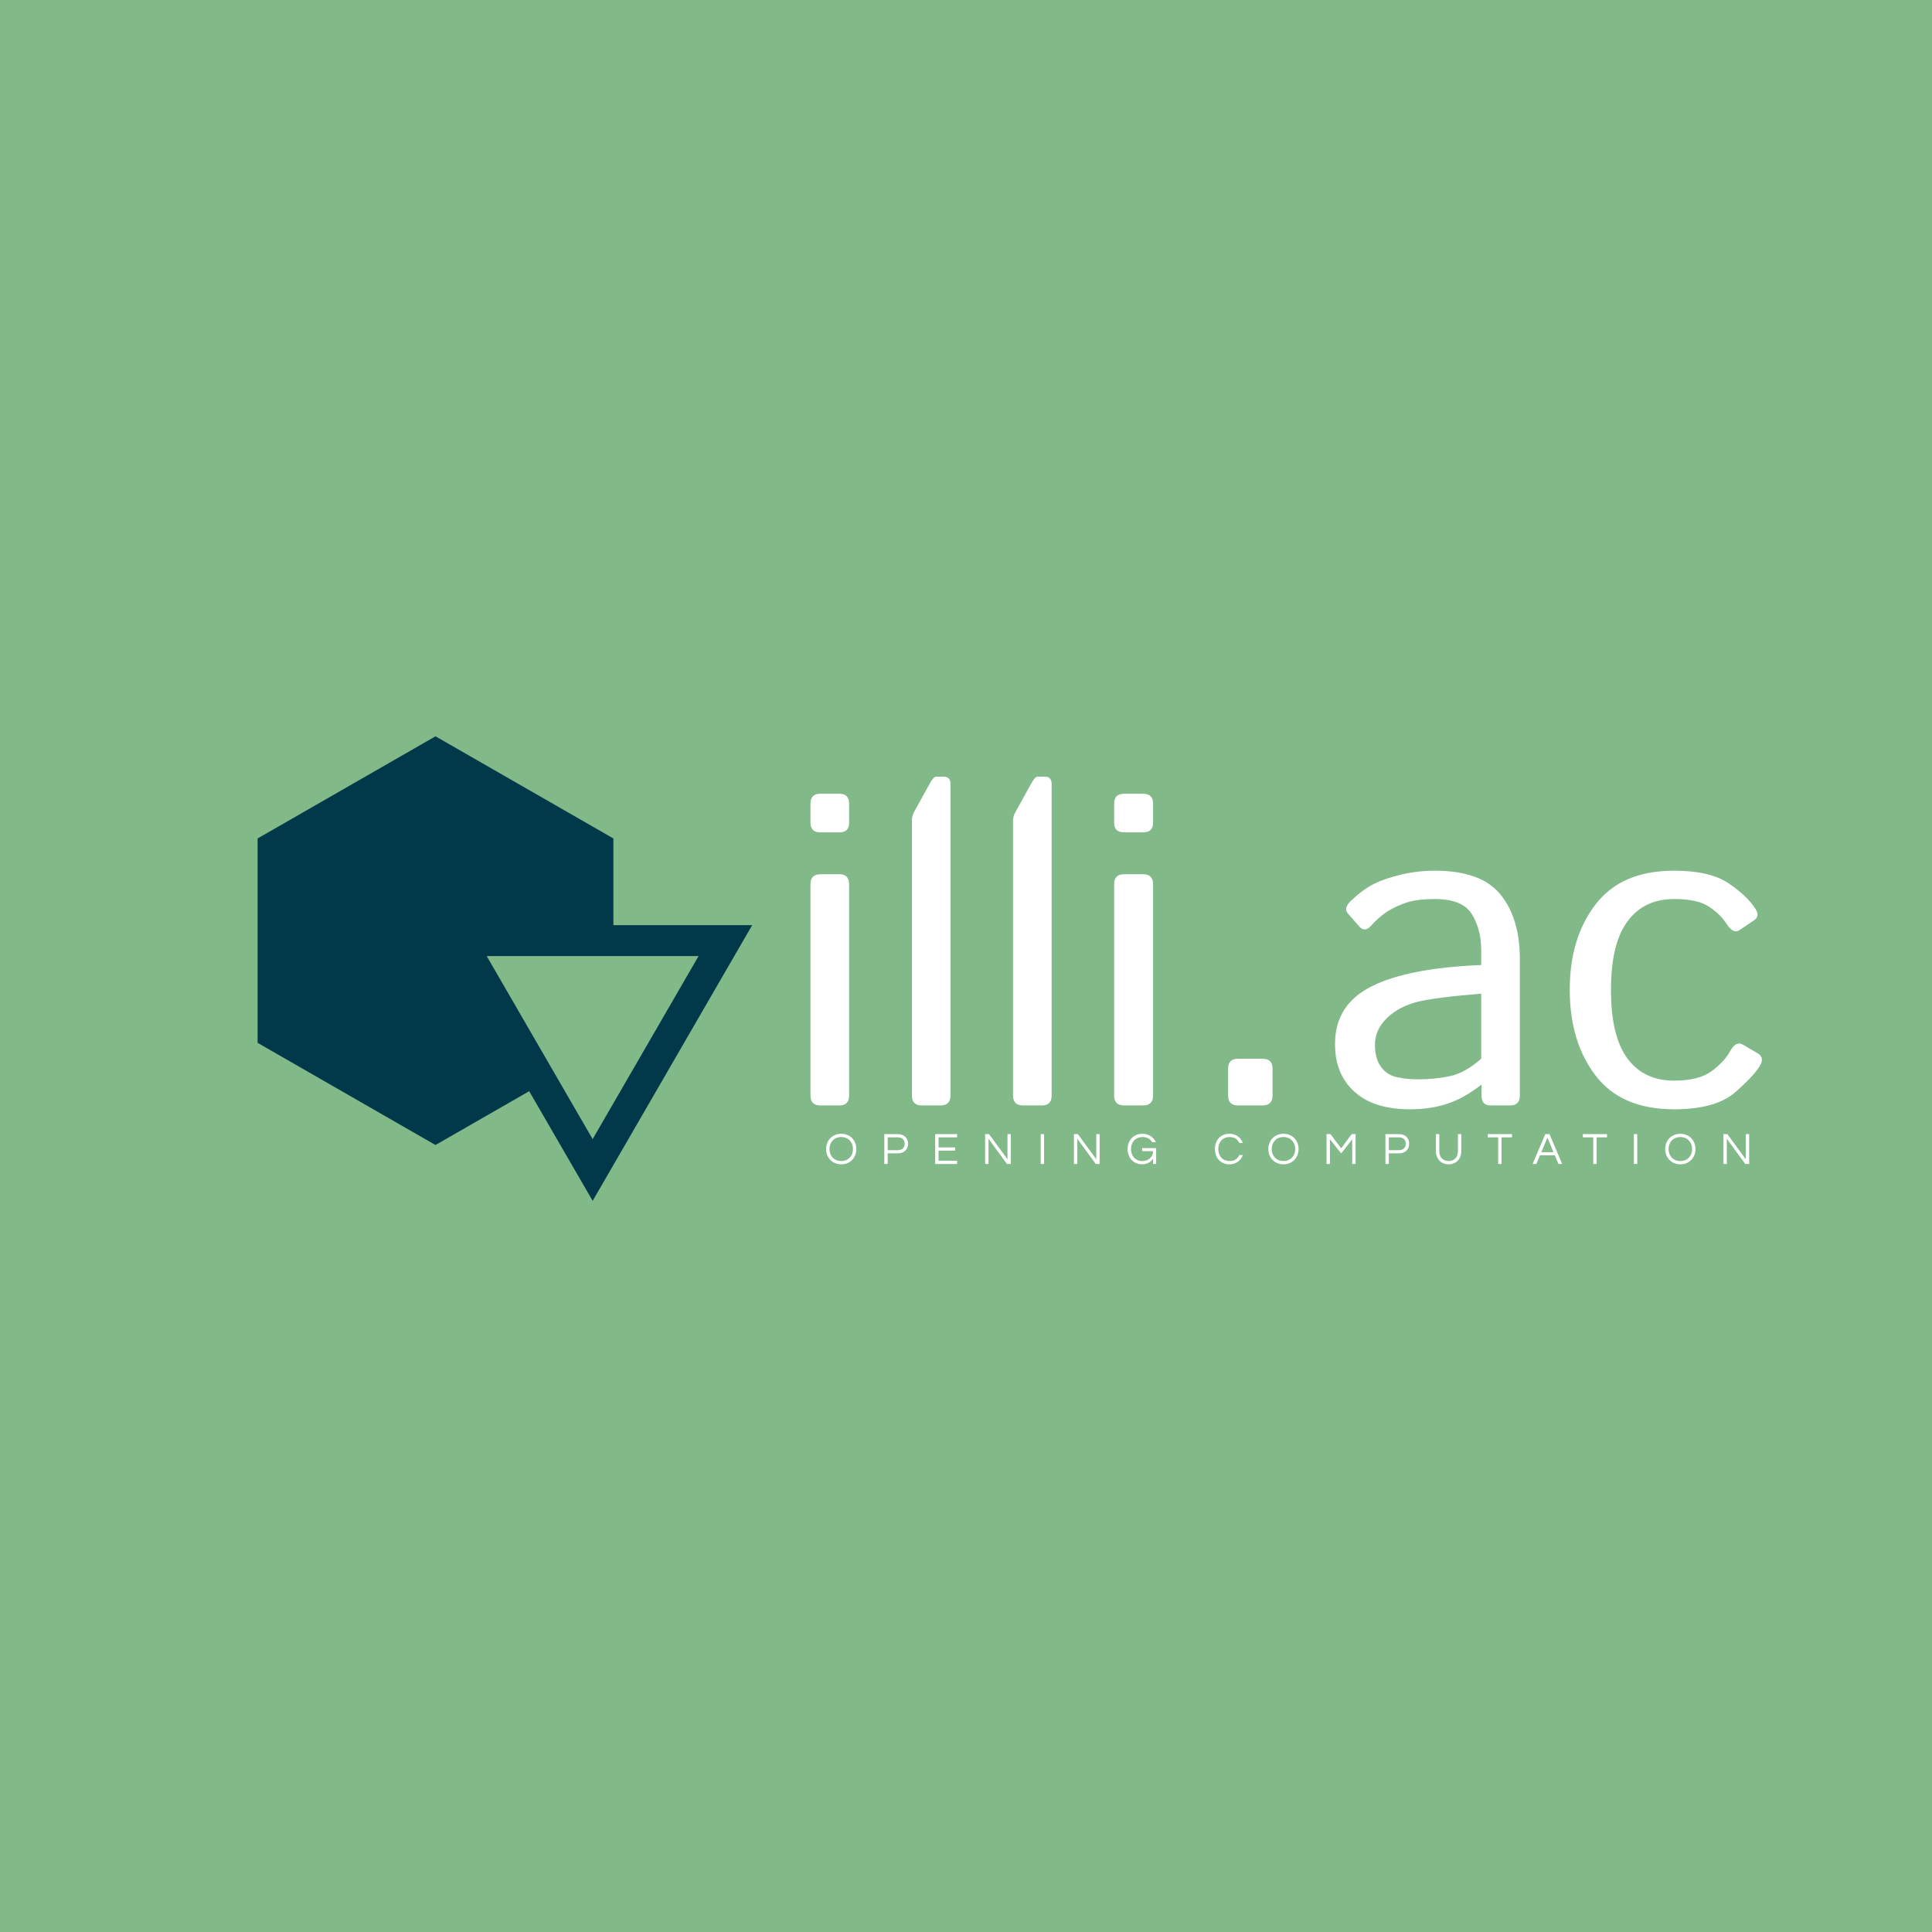
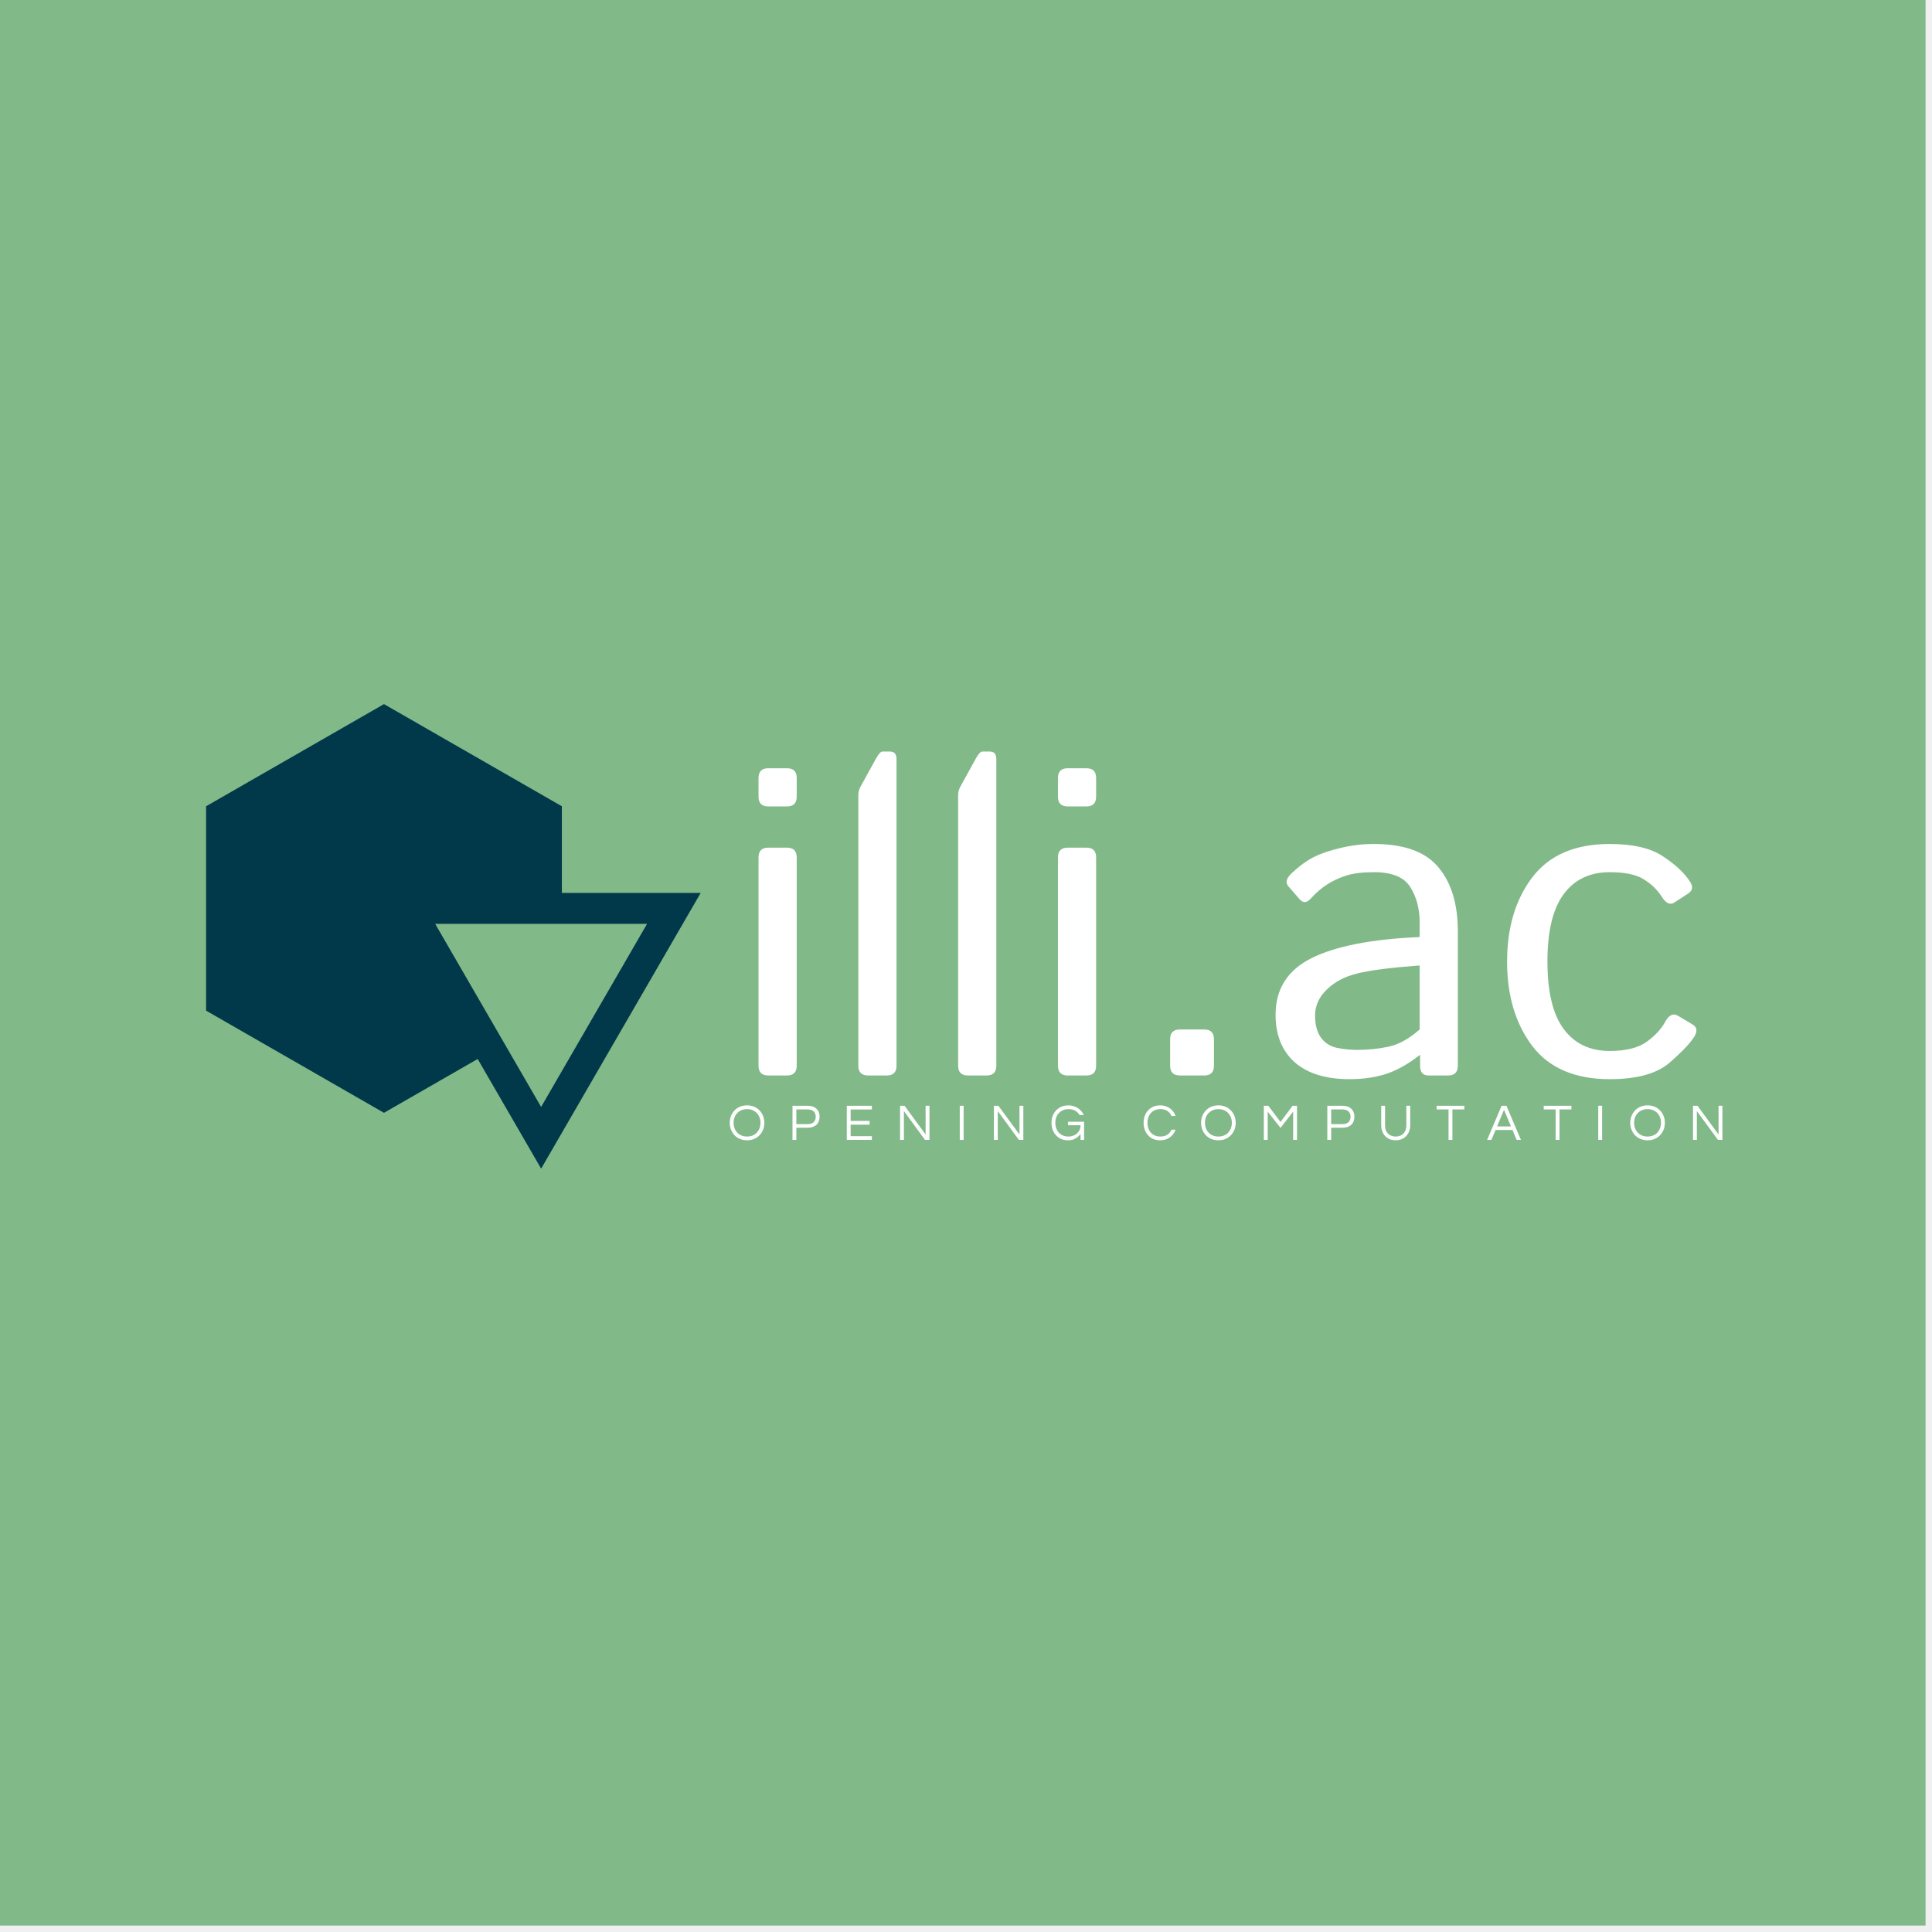
- <svg xmlns="http://www.w3.org/2000/svg" version="1.1" class="iconLeftSlogan" id="illiac" viewBox="0 0 300 300">
-   <rect fill="#9EC1A2" x="0" y="0" width="300px" height="300px" class="logo-background-square" id="logo-background" style="fill:#81b989;fill-opacity:1" />
-   <g fill="#ffffff" id="illiac" transform="matrix(5,0,0,5,121,105)">
-     <path id="illiac-path" d="M 1.87,13.33 H 1.28 v 0 q -0.31,0 -0.31,-0.31 v 0 -6.56 0 q 0,-0.31 0.31,-0.31 v 0 h 0.59 v 0 q 0.3,0 0.3,0.31 v 0 6.56 0 q 0,0.31 -0.3,0.31 z m 0,-8.48 H 1.28 v 0 q -0.31,0 -0.31,-0.3 v 0 -0.59 0 q 0,-0.31 0.31,-0.31 v 0 h 0.59 v 0 q 0.3,0 0.3,0.31 v 0 0.59 0 q 0,0.3 -0.3,0.3 z m 3.14,8.48 H 4.42 v 0 q -0.3,0 -0.3,-0.31 v 0 -8.53 0 q 0,-0.14 0.06,-0.26 v 0 L 4.66,3.36 v 0 Q 4.79,3.12 4.87,3.12 v 0 h 0.24 v 0 q 0.21,0 0.21,0.24 v 0 9.66 0 q 0,0.31 -0.31,0.31 z m 3.15,0 H 7.57 v 0 q -0.31,0 -0.31,-0.31 v 0 -8.53 0 q 0,-0.14 0.07,-0.26 v 0 L 7.81,3.36 v 0 Q 7.94,3.12 8.02,3.12 v 0 h 0.24 v 0 q 0.2,0 0.2,0.24 v 0 9.66 0 q 0,0.31 -0.3,0.31 z m 3.14,0 h -0.59 v 0 q -0.31,0 -0.31,-0.31 v 0 -6.56 0 q 0,-0.31 0.31,-0.31 v 0 h 0.59 v 0 q 0.31,0 0.31,0.31 v 0 6.56 0 q 0,0.31 -0.31,0.31 z m 0,-8.48 h -0.59 v 0 q -0.31,0 -0.31,-0.3 v 0 -0.59 0 q 0,-0.31 0.31,-0.31 v 0 h 0.59 v 0 q 0.31,0 0.31,0.31 v 0 0.59 0 q 0,0.3 -0.31,0.3 z m 3.71,8.48 h -0.76 v 0 q -0.31,0 -0.31,-0.31 v 0 -0.83 0 q 0,-0.31 0.31,-0.31 v 0 h 0.76 v 0 q 0.31,0 0.31,0.31 v 0 0.83 0 q 0,0.31 -0.31,0.31 z m 2.25,-1.91 v 0 0 q 0,-1.22 1.14,-1.79 v 0 0 q 1.14,-0.57 3.4,-0.66 v 0 -0.47 0 q 0,-0.64 -0.29,-1.11 v 0 0 Q 21.22,6.92 20.36,6.92 v 0 0 q -0.55,0 -0.88,0.11 v 0 0 q -0.33,0.11 -0.6,0.28 v 0 0 q -0.27,0.18 -0.51,0.45 v 0 0 q -0.19,0.2 -0.35,0.02 v 0 L 17.66,7.37 v 0 Q 17.51,7.2 17.77,6.96 v 0 0 q 0.36,-0.34 0.7,-0.51 v 0 0 q 0.34,-0.17 0.85,-0.29 v 0 0 q 0.51,-0.12 1.04,-0.12 v 0 0 q 1.43,0 2.03,0.73 v 0 0 Q 23,7.51 23,8.78 v 0 4.24 0 q 0,0.31 -0.3,0.31 v 0 h -0.62 v 0 q -0.27,0 -0.27,-0.31 v 0 -0.33 H 21.8 v 0 q -0.54,0.42 -1.06,0.59 v 0 0 q -0.51,0.17 -1.15,0.17 v 0 0 q -1.12,0 -1.72,-0.54 v 0 0 q -0.61,-0.54 -0.61,-1.49 z m 1.24,0.02 v 0 0 q 0,0.43 0.18,0.68 v 0 0 q 0.18,0.26 0.49,0.33 v 0 0 q 0.32,0.07 0.66,0.07 v 0 0 q 0.53,0 1,-0.1 v 0 0 q 0.47,-0.1 0.97,-0.54 v 0 -2.02 0 q -1.38,0.11 -1.97,0.25 v 0 0 q -0.59,0.15 -0.96,0.51 v 0 0 q -0.37,0.36 -0.37,0.82 z m 6.05,-1.7 v 0 0 q 0,-1.61 0.8,-2.65 v 0 0 q 0.8,-1.05 2.44,-1.05 v 0 0 q 1.11,0 1.69,0.39 v 0 0 q 0.58,0.39 0.84,0.8 v 0 0 q 0.15,0.23 -0.06,0.36 v 0 l -0.43,0.29 v 0 q -0.2,0.14 -0.41,-0.19 v 0 0 Q 29.22,7.38 28.86,7.15 v 0 0 Q 28.51,6.92 27.79,6.92 v 0 0 q -0.94,0 -1.45,0.7 v 0 0 q -0.51,0.69 -0.51,2.12 v 0 0 q 0,1.44 0.51,2.13 v 0 0 q 0.51,0.69 1.45,0.69 v 0 0 q 0.76,0 1.16,-0.29 v 0 0 q 0.4,-0.29 0.59,-0.64 v 0 0 q 0.18,-0.32 0.4,-0.18 v 0 l 0.46,0.27 v 0 q 0.2,0.13 0.06,0.37 v 0 0 q -0.17,0.3 -0.77,0.83 v 0 0 q -0.61,0.53 -1.9,0.53 v 0 0 q -1.64,0 -2.44,-1.05 v 0 0 q -0.8,-1.05 -0.8,-2.66 z" />
-   </g>
-   <g fill="#ffffff" id="opening-computation" transform="matrix(0.5,0,0,0.5,128,175)">
-     <path id="opening-computation-path" d="m 5.25,2.1 c -2.81,0 -4.7,2.11 -4.7,4.75 0,2.63 1.89,4.74 4.7,4.74 2.81,0 4.7,-2.11 4.7,-4.74 C 9.95,4.21 8.06,2.1 5.25,2.1 Z m 0,8.47 C 3,10.57 1.6,8.93 1.6,6.85 1.6,4.76 3,3.12 5.25,3.12 7.5,3.12 8.9,4.76 8.9,6.85 8.9,8.93 7.5,10.57 5.25,10.57 Z M 19.68,8.18 h 3.13 C 24.78,8.18 26,7.03 26,5.19 26,3.37 24.78,2.21 22.81,2.21 h -4.18 v 9.27 h 1.05 z m 3.06,-4.97 c 1.45,0 2.21,0.75 2.21,1.98 0,1.25 -0.76,2.01 -2.21,2.01 H 19.68 V 3.21 Z m 18.5,0.01 V 2.21 h -6.81 v 9.27 h 6.81 V 10.47 H 35.48 V 7.35 h 5.15 V 6.33 H 35.48 V 3.22 Z M 56.88,2.21 v 7.8 l -5.72,-7.8 h -1.22 v 9.27 h 1.05 V 3.65 l 5.72,7.83 h 1.22 V 2.21 Z m 11.37,0 H 67.2 v 9.27 h 1.05 z m 16.21,0 v 7.8 l -5.72,-7.8 h -1.22 v 9.27 h 1.05 V 3.65 l 5.72,7.83 h 1.22 V 2.21 Z M 98.76,2.1 c -2.79,0 -4.57,2.11 -4.57,4.75 0,2.63 1.71,4.74 4.54,4.74 1.68,0 2.77,-0.85 3.36,-1.75 v 1.64 h 0.96 V 6.55 H 98.7 V 7.5 h 3.39 c 0,1.94 -1.6,3.07 -3.28,3.07 -2.25,0 -3.57,-1.64 -3.57,-3.72 0,-2.09 1.35,-3.73 3.6,-3.73 1.41,0 2.42,0.62 2.98,1.61 h 1.15 C 102.28,3.18 100.74,2.1 98.76,2.1 Z m 27.1,8.47 c -2.25,0 -3.51,-1.64 -3.51,-3.72 0,-2.09 1.26,-3.73 3.51,-3.73 1.53,0 2.53,0.73 3.01,1.86 h 1.11 c -0.59,-1.69 -2.1,-2.88 -4.2,-2.88 -2.79,0 -4.48,2.11 -4.48,4.75 0,2.63 1.69,4.74 4.48,4.74 2.1,0 3.61,-1.19 4.2,-2.88 h -1.11 c -0.48,1.13 -1.48,1.86 -3.01,1.86 z M 142.59,2.1 c -2.81,0 -4.7,2.11 -4.7,4.75 0,2.63 1.89,4.74 4.7,4.74 2.81,0 4.7,-2.11 4.7,-4.74 0,-2.64 -1.89,-4.75 -4.7,-4.75 z m 0,8.47 c -2.25,0 -3.65,-1.64 -3.65,-3.72 0,-2.09 1.4,-3.73 3.65,-3.73 2.25,0 3.65,1.64 3.65,3.73 0,2.08 -1.4,3.72 -3.65,3.72 z m 21.18,-8.36 -3.26,4.4 -3.32,-4.4 h -1.22 v 9.27 h 1.05 V 3.81 l 3.49,4.41 3.43,-4.41 v 7.67 h 1.05 V 2.21 Z m 11.54,5.97 h 3.12 c 1.97,0 3.19,-1.15 3.19,-2.99 0,-1.82 -1.22,-2.98 -3.19,-2.98 h -4.17 v 9.27 h 1.05 z m 3.05,-4.97 c 1.46,0 2.21,0.75 2.21,1.98 0,1.25 -0.75,2.01 -2.21,2.01 h -3.05 V 3.21 Z m 18.41,-1 v 5.31 c 0,2.15 -1.43,3.05 -2.9,3.05 -1.47,0 -2.88,-0.9 -2.88,-3.05 V 2.21 h -1.05 v 5.28 c 0,2.46 1.62,4.1 3.93,4.1 2.33,0 3.95,-1.65 3.95,-4.1 V 2.21 Z m 16.79,0 h -7.52 v 1.01 h 3.23 v 8.26 h 1.05 V 3.22 h 3.24 z m 11.66,0 h -1.32 l -3.93,9.27 h 1.16 l 1.13,-2.69 h 4.6 l 1.13,2.69 h 1.16 z m -2.55,5.62 1.89,-4.53 1.89,4.53 z m 20.41,-5.62 h -7.52 v 1.01 h 3.24 v 8.26 h 1.05 V 3.22 h 3.23 z m 9.38,0 h -1.05 v 9.27 h 1.05 z M 265.85,2.1 c -2.82,0 -4.71,2.11 -4.71,4.75 0,2.63 1.89,4.74 4.71,4.74 2.81,0 4.7,-2.11 4.7,-4.74 0,-2.64 -1.89,-4.75 -4.7,-4.75 z m 0,8.47 c -2.26,0 -3.66,-1.64 -3.66,-3.72 0,-2.09 1.4,-3.73 3.66,-3.73 2.25,0 3.65,1.64 3.65,3.73 0,2.08 -1.4,3.72 -3.65,3.72 z m 20.32,-8.36 v 7.8 l -5.72,-7.8 h -1.22 v 9.27 h 1.05 V 3.65 l 5.73,7.83 h 1.21 V 2.21 Z" />
-   </g>
-   <g stroke="none" fill="#01384a" id="illiac-symbol" transform="matrix(2.4,0,0,2.4,40,112)">
-     <path id="illiac-symbol-path" d="M 17.572,23.933 21.678,31.028 32,13.189 H 23.019 V 7.582 L 11.51,0.972 0,7.582 v 13.222 l 11.51,6.611 z m 10.96,-8.744 -6.855,11.846 -6.855,-11.846 z" />
+ <svg xmlns="http://www.w3.org/2000/svg" version="1.1" id="logo-slogan-icon-left-svg" class="logo-slogan-icon-left" viewBox="0 0 300 300">
+   <defs id="logo-defs" />
+   <rect id="background" class="background-square" fill="#81b989" x="-1" y="-1" width="300" height="300" />
+   <g id="logo-slogan-icon-left" transform="translate(32,100)">
+     <g id="logo-slogan" transform="translate(81,67)" fill="#ffffff">
+       <g id="logo">
+         <path id="logo-i-path-001" d="M 6.3,0 Q 4.784,0 4.784,-1.516 V -33.86 q 0,-1.516 1.516,-1.516 h 2.897 q 1.516,0 1.516,1.516 V -1.516 Q 10.714,0 9.198,0 Z m 0,-41.777 q -1.516,0 -1.516,-1.516 v -2.897 q 0,-1.516 1.516,-1.516 h 2.897 q 1.516,0 1.516,1.516 v 2.897 q 0,1.516 -1.516,1.516 z" />
+         <path id="logo-l-path-001" d="M 21.798,0 Q 20.282,0 20.282,-1.516 V -43.563 q 0,-0.674 0.337,-1.28 l 2.358,-4.279 q 0.64,-1.179 1.044,-1.179 h 1.179 q 1.011,0 1.011,1.179 V -1.516 Q 26.212,0 24.696,0 Z" />
+         <path id="logo-l-path-002" d="M 37.296,0 Q 35.78,0 35.78,-1.516 V -43.563 q 0,-0.674 0.337,-1.28 l 2.358,-4.279 q 0.64,-1.179 1.044,-1.179 h 1.179 q 1.011,0 1.011,1.179 V -1.516 Q 41.71,0 40.194,0 Z" />
+         <path d="M 52.794,0 Q 51.278,0 51.278,-1.516 V -33.86 q 0,-1.516 1.516,-1.516 h 2.897 q 1.516,0 1.516,1.516 V -1.516 Q 57.208,0 55.692,0 Z m 0,-41.777 q -1.516,0 -1.516,-1.516 v -2.897 q 0,-1.516 1.516,-1.516 h 2.897 q 1.516,0 1.516,1.516 v 2.897 q 0,1.516 -1.516,1.516 z" id="logo-i-path-002" />
+         <path d="m 70.213,0 q -1.516,0 -1.516,-1.516 v -4.11 q 0,-1.516 1.516,-1.516 h 3.773 q 1.516,0 1.516,1.516 v 4.11 Q 75.502,0 73.986,0 Z" id="logo-dot-path-001" />
+         <path d="m 85.071,-9.434 q 0,-5.997 5.593,-8.793 5.626,-2.796 16.778,-3.268 v -2.291 q 0,-3.167 -1.449,-5.458 -1.415,-2.325 -5.66,-2.325 -2.695,0 -4.313,0.539 -1.617,0.505 -2.965,1.381 -1.314,0.842 -2.527,2.19 -0.91,1.011 -1.718,0.101 l -1.752,-2.021 q -0.741,-0.842 0.505,-2.021 1.786,-1.685 3.47,-2.527 1.685,-0.842 4.178,-1.415 2.527,-0.606 5.121,-0.606 7.042,0 10.04,3.639 2.999,3.605 2.999,9.905 V -1.516 Q 113.372,0 111.855,0 h -3.032 q -1.314,0 -1.314,-1.516 v -1.651 h -0.067 q -2.662,2.089 -5.222,2.931 -2.527,0.809 -5.66,0.809 -5.525,0 -8.524,-2.628 -2.965,-2.662 -2.965,-7.378 z m 6.132,0.135 q 0,2.089 0.876,3.369 0.876,1.247 2.426,1.617 1.55,0.337 3.234,0.337 2.594,0 4.919,-0.505 2.325,-0.505 4.784,-2.662 v -9.939 q -6.806,0.505 -9.703,1.247 -2.897,0.708 -4.717,2.493 -1.819,1.752 -1.819,4.043 z" id="logo-a-path-001" />
+         <path d="m 121.02,-17.688 q 0,-7.917 3.908,-13.072 3.942,-5.188 12.028,-5.188 5.458,0 8.322,1.954 2.897,1.92 4.178,3.942 0.708,1.112 -0.303,1.786 l -2.123,1.381 q -1.011,0.708 -2.021,-0.91 -0.977,-1.55 -2.763,-2.662 -1.752,-1.112 -5.29,-1.112 -4.616,0 -7.143,3.403 -2.527,3.403 -2.527,10.478 0,7.075 2.527,10.478 2.527,3.403 7.143,3.403 3.74,0 5.728,-1.415 1.988,-1.449 2.897,-3.133 0.876,-1.583 1.988,-0.91 l 2.257,1.348 q 1.011,0.606 0.303,1.819 -0.842,1.449 -3.841,4.077 -2.965,2.594 -9.333,2.594 -8.086,0 -12.028,-5.155 -3.908,-5.188 -3.908,-13.106 z" id="logo-c-path-001" />
+       </g>
+       <g id="slogan" transform="translate(0,10)">
+         <path d="M 3,0.064 Q 2.4,0.064 1.904,-0.144 1.408,-0.352 1.048,-0.728 0.696,-1.104 0.504,-1.592 0.312,-2.088 0.312,-2.648 q 0,-0.568 0.192,-1.056 0.192,-0.488 0.544,-0.864 0.36,-0.376 0.856,-0.584 Q 2.4,-5.36 3,-5.36 q 0.6,0 1.096,0.208 0.496,0.208 0.848,0.584 0.36,0.376 0.552,0.864 0.192,0.488 0.192,1.056 0,0.56 -0.192,1.056 Q 5.304,-1.104 4.944,-0.728 4.592,-0.352 4.096,-0.144 3.6,0.064 3,0.064 Z M 3,-0.52 q 0.648,0 1.112,-0.28 0.472,-0.288 0.72,-0.768 0.256,-0.488 0.256,-1.08 0,-0.6 -0.256,-1.08 -0.248,-0.48 -0.72,-0.76 Q 3.648,-4.776 3,-4.776 q -0.64,0 -1.112,0.288 -0.472,0.28 -0.728,0.76 -0.248,0.48 -0.248,1.08 0,0.592 0.248,1.08 0.256,0.48 0.728,0.768 Q 2.36,-0.52 3,-0.52 Z" id="slogan-O-path-001" />
+         <path d="m 10.056,0 v -5.296 h 2.384 q 0.848,0 1.336,0.464 0.488,0.456 0.488,1.24 0,0.784 -0.488,1.248 -0.488,0.456 -1.336,0.456 h -1.784 V 0 Z m 0.6,-2.448 h 1.744 q 0.624,0 0.944,-0.304 0.32,-0.304 0.32,-0.84 0,-0.528 -0.32,-0.832 -0.32,-0.304 -0.944,-0.304 h -1.744 z" id="slogan-P-path-001" />
+         <path d="m 18.488,0 v -5.296 h 3.896 v 0.576 h -3.296 v 1.776 h 2.944 v 0.584 h -2.944 v 1.784 h 3.296 V 0 Z" id="slogan-E-path-001" />
+         <path d="m 26.76,0 v -5.296 h 0.696 l 3.272,4.456 v -4.456 h 0.6 V 0 h -0.696 l -3.272,-4.472 V 0 Z" id="slogan-N-path-001" />
+         <path d="m 36.032,0 v -5.296 h 0.6 V 0 Z" id="slogan-I-path-001" />
+         <path d="m 41.336,0 v -5.296 h 0.696 l 3.272,4.456 v -4.456 h 0.6 V 0 h -0.696 l -3.272,-4.472 V 0 Z" id="slogan-N-path-002" />
+         <path d="m 52.864,0.064 q -0.808,0 -1.392,-0.36 -0.576,-0.368 -0.888,-0.984 -0.312,-0.616 -0.312,-1.368 0,-0.752 0.32,-1.368 0.32,-0.616 0.904,-0.976 0.592,-0.368 1.384,-0.368 0.856,0 1.48,0.424 0.632,0.416 0.928,1.08 h -0.656 q -0.24,-0.424 -0.672,-0.672 -0.424,-0.248 -1.032,-0.248 -0.64,0 -1.104,0.288 -0.464,0.28 -0.712,0.76 -0.24,0.48 -0.24,1.08 0,0.592 0.24,1.08 0.24,0.48 0.696,0.768 0.464,0.28 1.104,0.28 0.48,0 0.904,-0.208 0.432,-0.208 0.696,-0.6 0.272,-0.392 0.272,-0.944 h -1.936 v -0.544 h 2.488 V 0 h -0.552 v -0.936 q -0.168,0.256 -0.432,0.488 -0.264,0.224 -0.64,0.368 -0.368,0.144 -0.848,0.144 z" id="slogan-G-path-001" />
+         <path d="m 67.136,0.064 q -0.792,0 -1.368,-0.36 -0.576,-0.368 -0.888,-0.984 -0.304,-0.616 -0.304,-1.368 0,-0.752 0.304,-1.368 0.312,-0.616 0.888,-0.976 0.576,-0.368 1.368,-0.368 0.6,0 1.08,0.216 0.48,0.208 0.816,0.576 0.336,0.368 0.504,0.856 h -0.632 q -0.2,-0.488 -0.632,-0.776 -0.432,-0.288 -1.088,-0.288 -0.64,0 -1.096,0.288 -0.448,0.28 -0.68,0.76 -0.232,0.48 -0.232,1.08 0,0.592 0.232,1.08 0.232,0.48 0.68,0.768 0.456,0.28 1.096,0.28 0.656,0 1.088,-0.288 0.432,-0.288 0.632,-0.776 h 0.632 q -0.168,0.48 -0.504,0.856 -0.336,0.368 -0.816,0.584 -0.48,0.208 -1.08,0.208 z" id="slogan-C-path-001" />
+         <path d="m 76.192,0.064 q -0.6,0 -1.096,-0.208 -0.496,-0.208 -0.856,-0.584 -0.352,-0.376 -0.544,-0.864 -0.192,-0.496 -0.192,-1.056 0,-0.568 0.192,-1.056 0.192,-0.488 0.544,-0.864 0.36,-0.376 0.856,-0.584 0.496,-0.208 1.096,-0.208 0.6,0 1.096,0.208 0.496,0.208 0.848,0.584 0.36,0.376 0.552,0.864 0.192,0.488 0.192,1.056 0,0.56 -0.192,1.056 -0.192,0.488 -0.552,0.864 -0.352,0.376 -0.848,0.584 -0.496,0.208 -1.096,0.208 z m 0,-0.584 q 0.648,0 1.112,-0.28 0.472,-0.288 0.72,-0.768 0.256,-0.488 0.256,-1.08 0,-0.6 -0.256,-1.08 -0.248,-0.48 -0.72,-0.76 -0.464,-0.288 -1.112,-0.288 -0.64,0 -1.112,0.288 -0.472,0.28 -0.728,0.76 -0.248,0.48 -0.248,1.08 0,0.592 0.248,1.08 0.256,0.48 0.728,0.768 0.472,0.28 1.112,0.28 z" id="slogan-O-path-002" />
+         <path d="m 83.248,0 v -5.296 h 0.696 l 1.896,2.512 1.864,-2.512 h 0.696 V 0 h -0.6 v -4.384 l -1.96,2.52 -1.992,-2.52 V 0 Z" id="slogan-M-path-001" />
+         <path d="m 93.104,0 v -5.296 h 2.384 q 0.848,0 1.336,0.464 0.488,0.456 0.488,1.24 0,0.784 -0.488,1.248 -0.488,0.456 -1.336,0.456 h -1.784 V 0 Z m 0.6,-2.448 h 1.744 q 0.624,0 0.944,-0.304 0.32,-0.304 0.32,-0.84 0,-0.528 -0.32,-0.832 -0.32,-0.304 -0.944,-0.304 h -1.744 z" id="slogan-P-path-001" />
+         <path d="m 103.72,0.064 q -0.656,0 -1.168,-0.288 -0.504,-0.296 -0.792,-0.824 -0.288,-0.528 -0.288,-1.232 v -3.016 h 0.6 v 3.032 q 0,0.616 0.232,1 0.24,0.384 0.616,0.568 0.384,0.176 0.8,0.176 0.424,0 0.8,-0.176 0.376,-0.184 0.616,-0.568 0.24,-0.384 0.24,-1 v -3.032 h 0.6 v 3.016 q 0,0.696 -0.288,1.224 -0.288,0.528 -0.8,0.824 -0.504,0.296 -1.168,0.296 z" id="slogan-U-path-001" />
+         <path d="m 111.928,0 v -4.728 h -1.848 v -0.568 h 4.296 v 0.568 h -1.848 V 0 Z" id="slogan-T-path-001" />
+         <path d="m 117.92,0 2.248,-5.296 h 0.752 l 2.248,5.296 h -0.664 l -0.648,-1.536 h -2.624 L 118.584,0 Z m 1.544,-2.088 h 2.16 l -1.08,-2.584 z" id="slogan-A-path-001" />
+         <path d="m 128.56,0 v -4.728 h -1.848 v -0.568 h 4.296 v 0.568 h -1.848 V 0 Z" id="slogan-T-path-002" />
+         <path d="m 135.176,0 v -5.296 h 0.6 V 0 Z" id="slogan-I-path-002" />
+         <path d="m 142.832,0.064 q -0.6,0 -1.096,-0.208 -0.496,-0.208 -0.856,-0.584 -0.352,-0.376 -0.544,-0.864 -0.192,-0.496 -0.192,-1.056 0,-0.568 0.192,-1.056 0.192,-0.488 0.544,-0.864 0.36,-0.376 0.856,-0.584 0.496,-0.208 1.096,-0.208 0.6,0 1.096,0.208 0.496,0.208 0.848,0.584 0.36,0.376 0.552,0.864 0.192,0.488 0.192,1.056 0,0.56 -0.192,1.056 -0.192,0.488 -0.552,0.864 -0.352,0.376 -0.848,0.584 -0.496,0.208 -1.096,0.208 z m 0,-0.584 q 0.648,0 1.112,-0.28 0.472,-0.288 0.72,-0.768 0.256,-0.488 0.256,-1.08 0,-0.6 -0.256,-1.08 -0.248,-0.48 -0.72,-0.76 -0.464,-0.288 -1.112,-0.288 -0.64,0 -1.112,0.288 -0.472,0.28 -0.728,0.76 -0.248,0.48 -0.248,1.08 0,0.592 0.248,1.08 0.256,0.48 0.728,0.768 0.472,0.28 1.112,0.28 z" id="slogan-O-path-003" />
+         <path d="m 149.888,0 v -5.296 h 0.696 l 3.272,4.456 v -4.456 h 0.6 V 0 h -0.696 l -3.272,-4.472 V 0 Z" id="slogan-N-path-003" />
+       </g>
+     </g>
+     <g id="icon" transform="matrix(2.4,0,0,2.4,0,7)" stroke="none" fill="#01384a">
+       <path id="icon-path" d="M 17.572,23.933 21.678,31.028 32,13.189 H 23.019 V 7.582 L 11.51,0.972 0,7.582 v 13.222 l 11.51,6.611 z m 10.96,-8.744 -6.855,11.846 -6.855,-11.846 z" />
+     </g>
  </g>
</svg>
